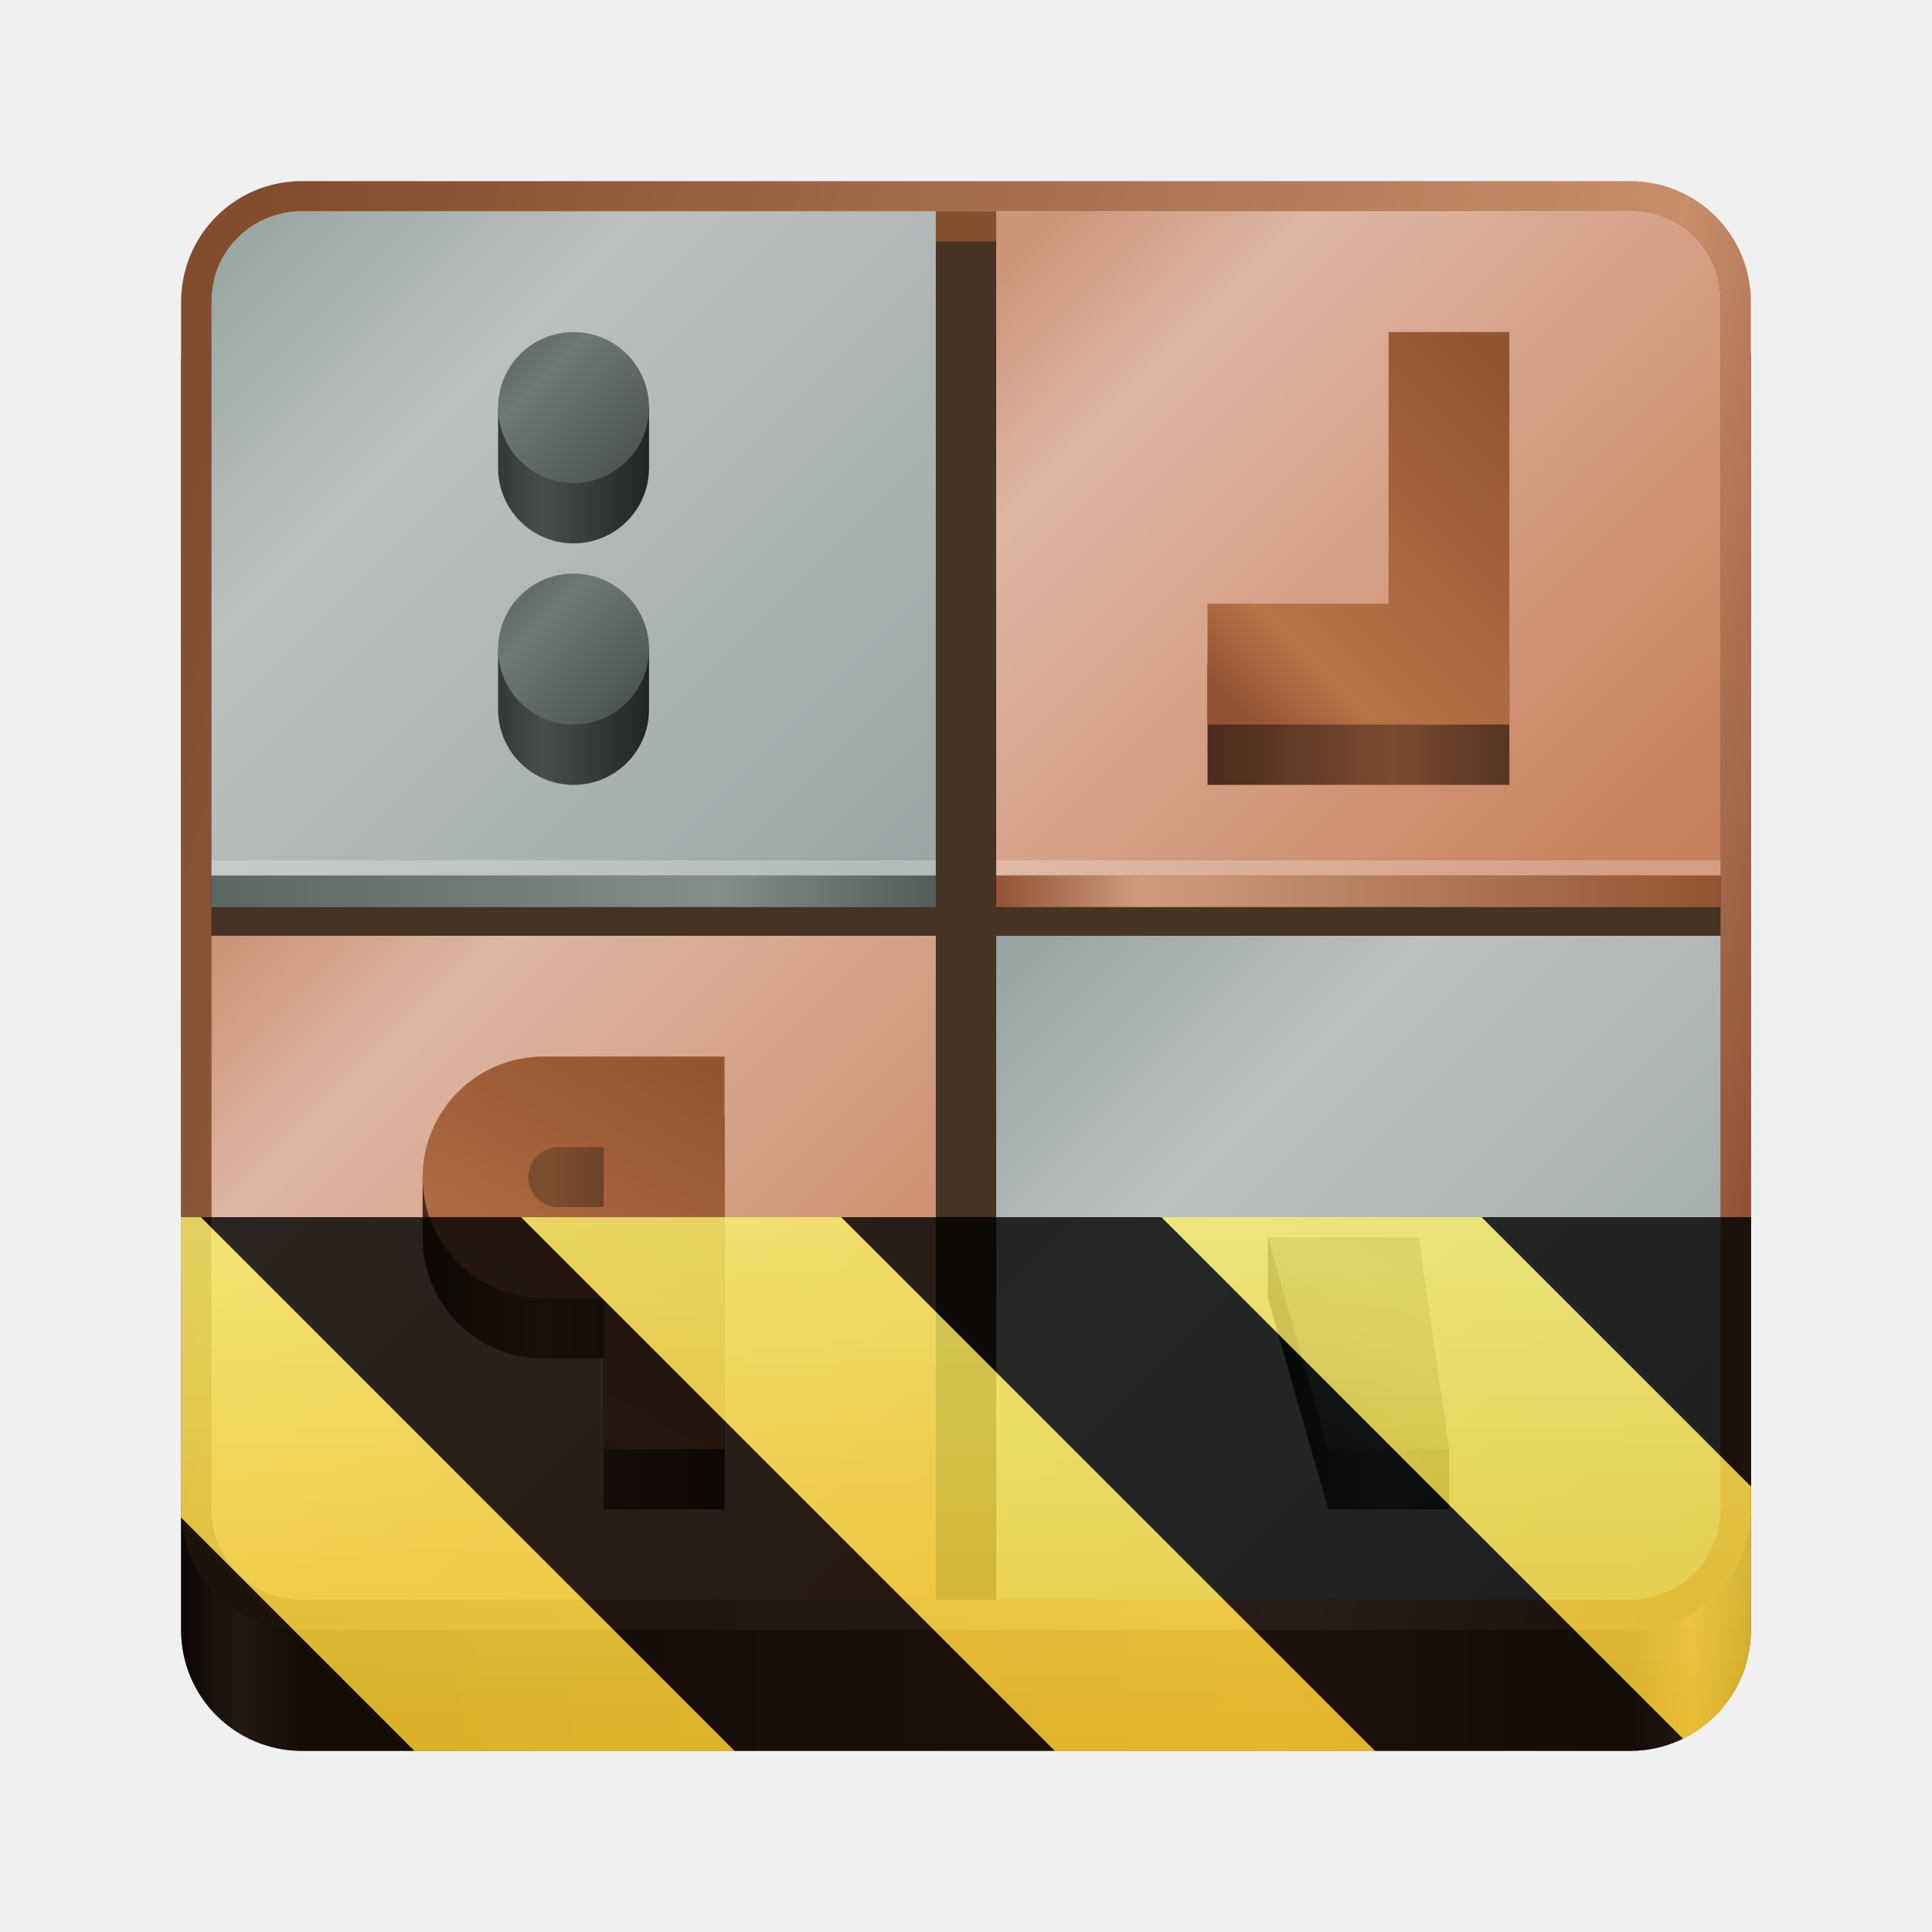
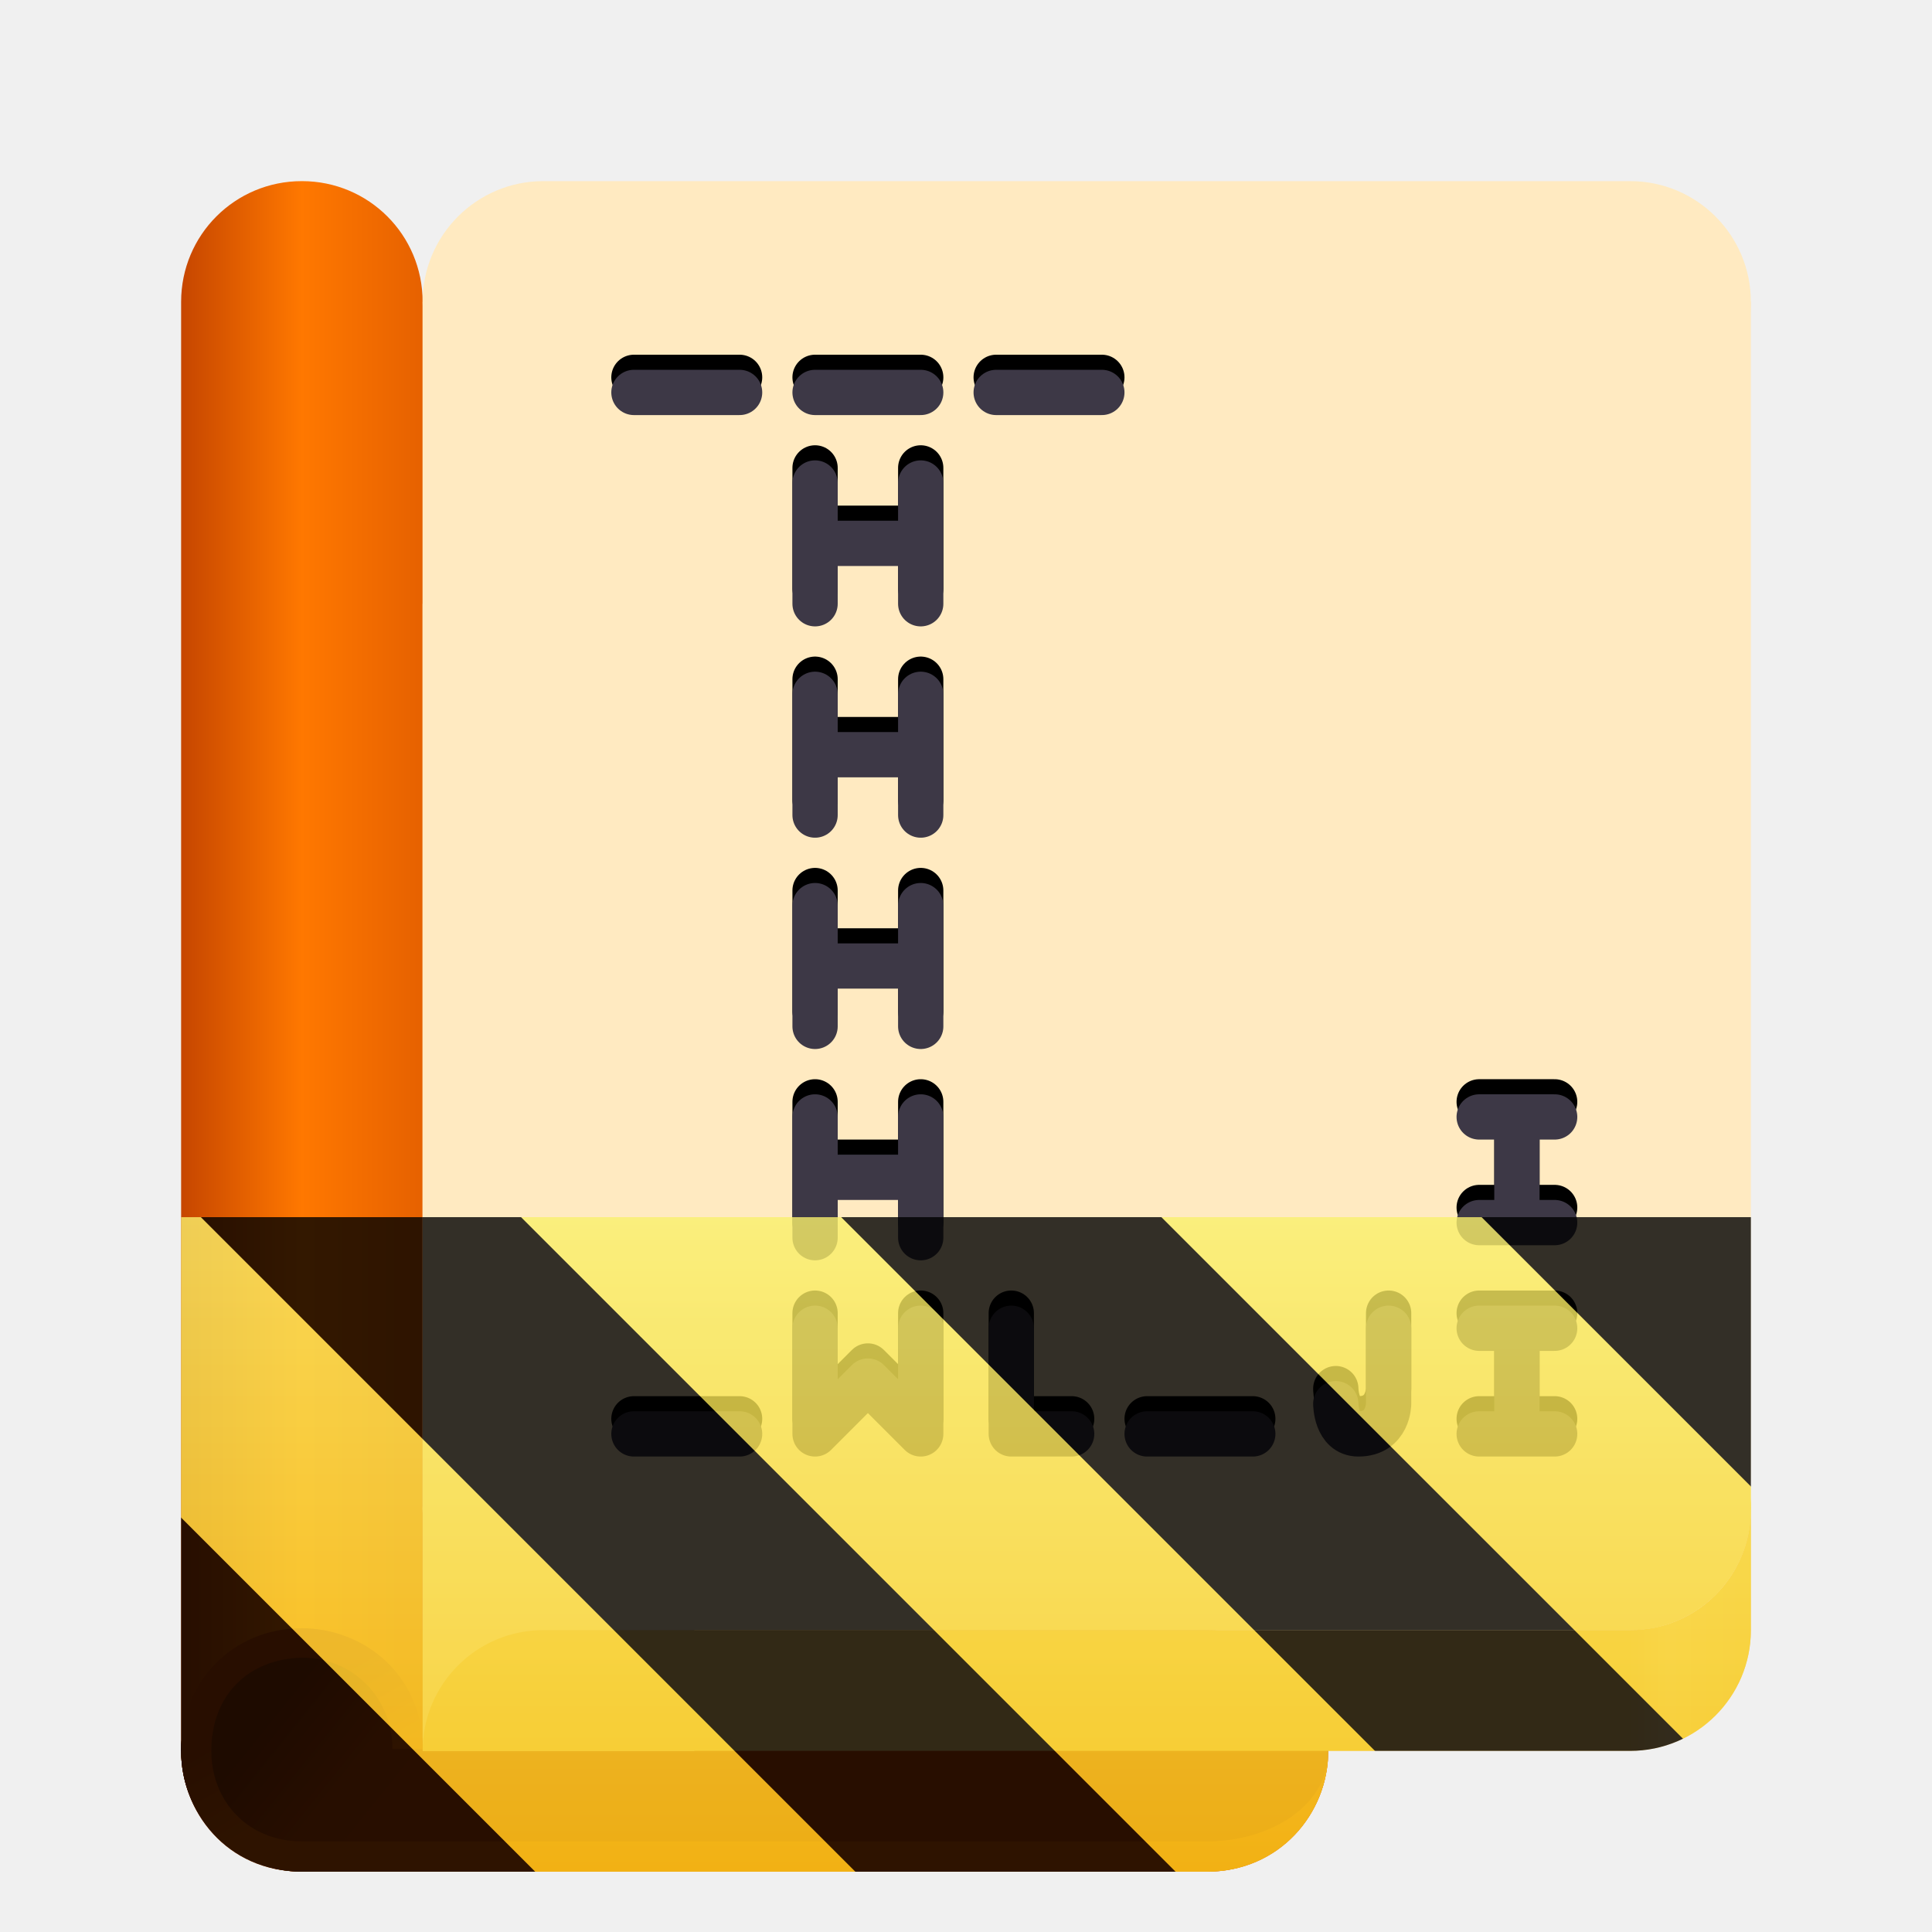
- <svg xmlns="http://www.w3.org/2000/svg" xmlns:xlink="http://www.w3.org/1999/xlink" height="128px" viewBox="0 0 128 128" width="128px">
-   <linearGradient id="a" gradientTransform="matrix(-0.232143 0 0 0.328947 136.5669 263.827)" gradientUnits="userSpaceOnUse" x1="88.596" x2="536.596" y1="-449.394" y2="-449.394">
-     <stop offset="0" stop-color="#3c1f16" />
-     <stop offset="0.038" stop-color="#ba7961" />
-     <stop offset="0.077" stop-color="#623b22" />
-     <stop offset="0.298" stop-color="#975135" />
-     <stop offset="0.923" stop-color="#623b22" />
-     <stop offset="0.962" stop-color="#ba7961" />
-     <stop offset="1" stop-color="#3c1f16" />
+ <svg xmlns="http://www.w3.org/2000/svg" height="128px" viewBox="0 0 128 128" width="128px">
+   <linearGradient id="a" gradientUnits="userSpaceOnUse" x1="12" x2="28" y1="72" y2="72">
+     <stop offset="0" stop-color="#c64600" />
+     <stop offset="0.5" stop-color="#ff7800" />
+     <stop offset="1" stop-color="#e66100" />
  </linearGradient>
-   <linearGradient id="b" gradientUnits="userSpaceOnUse">
-     <stop offset="0" stop-color="#9aa6a5" />
-     <stop offset="0.7" stop-color="#bdc0c0" />
-     <stop offset="1" stop-color="#96a5a1" />
+   <linearGradient id="b" gradientUnits="userSpaceOnUse" x1="108" x2="116" y1="106" y2="106">
+     <stop offset="0" stop-color="#facb70" />
+     <stop offset="0.323" stop-color="#ffd88c" />
+     <stop offset="1" stop-color="#facb70" />
  </linearGradient>
-   <linearGradient id="c" gradientTransform="matrix(-1 0 0 1 128 -172)" x1="15.977" x2="60.023" xlink:href="#b" y1="278.023" y2="233.977" />
-   <linearGradient id="d" gradientUnits="userSpaceOnUse">
-     <stop offset="0" stop-color="#cc9579" />
-     <stop offset="0.2" stop-color="#deb6a2" />
-     <stop offset="1" stop-color="#c67f5a" />
+   <linearGradient id="c" gradientUnits="userSpaceOnUse" x1="27.164" x2="18.627" y1="120.007" y2="113.147">
+     <stop offset="0" stop-color="#c64600" />
+     <stop offset="0.4" stop-color="#c54600" />
+     <stop offset="1" stop-color="#983600" />
  </linearGradient>
-   <linearGradient id="e" gradientTransform="matrix(-1 0 0 1 128 -172)" x1="58.826" x2="17.174" xlink:href="#d" y1="187.174" y2="228.826" />
-   <linearGradient id="f" gradientTransform="matrix(0 1 1 0 51.99999 -172)" gradientUnits="userSpaceOnUse" x1="220" x2="220" y1="27.355" y2="48.645">
-     <stop offset="0" stop-color="#49291c" />
-     <stop offset="0.6" stop-color="#7c4b2f" />
-     <stop offset="1" stop-color="#553320" />
+   <linearGradient id="d" gradientUnits="userSpaceOnUse" x1="18.506" x2="21.92" y1="112.681" y2="118.595">
+     <stop offset="0" stop-color="#c64600" />
+     <stop offset="1" stop-color="#e66100" />
  </linearGradient>
-   <linearGradient id="g" gradientTransform="matrix(0 1 1 0 128 -172)" gradientUnits="userSpaceOnUse" x1="231.05" x2="231.05" y1="-114" y2="-66">
-     <stop offset="0" stop-color="#5c6662" />
-     <stop offset="0.7" stop-color="#868d8d" />
-     <stop offset="1" stop-color="#525c5a" />
-   </linearGradient>
-   <linearGradient id="h" gradientUnits="userSpaceOnUse">
-     <stop offset="0" stop-color="#925235" />
-     <stop offset="0.2" stop-color="#ba7347" />
-     <stop offset="1" stop-color="#925433" />
-   </linearGradient>
-   <linearGradient id="i" x1="80" x2="100" xlink:href="#h" y1="45" y2="25" />
-   <linearGradient id="j" gradientTransform="matrix(0 1 1 0 128 -172)" gradientUnits="userSpaceOnUse" x1="231.05" x2="231.05" y1="-62" y2="-14">
-     <stop offset="0" stop-color="#925235" />
-     <stop offset="0.2" stop-color="#cf9b7e" />
-     <stop offset="1" stop-color="#925433" />
-   </linearGradient>
-   <linearGradient id="k" gradientTransform="matrix(-1 0 0 1 128 -172)" x1="112" x2="68" xlink:href="#d" y1="234" y2="278" />
-   <linearGradient id="l" gradientTransform="matrix(-1 0 0 1 128 -172)" gradientUnits="userSpaceOnUse" x1="80" x2="100" y1="259" y2="259">
-     <stop offset="0" stop-color="#46271b" />
-     <stop offset="0.6" stop-color="#7f4f31" />
-     <stop offset="1" stop-color="#442b1b" />
-   </linearGradient>
-   <linearGradient id="m" x1="30.494" x2="45.506" xlink:href="#h" y1="96" y2="70" />
-   <linearGradient id="n" gradientTransform="matrix(-1 0 0 1 128 -172)" x1="67.901" x2="112.099" xlink:href="#b" y1="230.099" y2="185.901" />
-   <linearGradient id="o" gradientUnits="userSpaceOnUse">
-     <stop offset="0" stop-color="#212524" />
-     <stop offset="0.7" stop-color="#494d4d" />
-     <stop offset="1" stop-color="#323938" />
-   </linearGradient>
-   <linearGradient id="p" gradientTransform="matrix(-1 0 0 1 128 -172)" x1="85" x2="95" xlink:href="#o" y1="203" y2="203" />
-   <linearGradient id="q" gradientUnits="userSpaceOnUse">
-     <stop offset="0" stop-color="#454e4d" />
-     <stop offset="0.7" stop-color="#707777" />
-     <stop offset="1" stop-color="#556461" />
-   </linearGradient>
-   <linearGradient id="r" gradientTransform="matrix(-1 0 0 1 128 -172)" x1="85" x2="95" xlink:href="#q" y1="204" y2="194" />
-   <linearGradient id="s" gradientTransform="matrix(-1 0 0 1 128 -172)" x1="85" x2="95" xlink:href="#o" y1="219" y2="219" />
-   <linearGradient id="t" gradientTransform="matrix(-1 0 0 1 128 -172)" x1="85.271" x2="94.729" xlink:href="#q" y1="219.729" y2="210.271" />
-   <linearGradient id="u" x1="84" x2="96" xlink:href="#o" y1="91" y2="91" />
-   <linearGradient id="v" x1="85.225" x2="94.775" xlink:href="#q" y1="97.271" y2="80.729" />
-   <linearGradient id="w" gradientTransform="matrix(-1 0 0 1 128 -172)" gradientUnits="userSpaceOnUse" x1="9.067" x2="118.933" y1="246.719" y2="217.281">
-     <stop offset="0" stop-color="#8b4e33" />
-     <stop offset="0.2" stop-color="#c88d6b" />
-     <stop offset="1" stop-color="#814d2e" />
-   </linearGradient>
-   <clipPath id="x">
+   <clipPath id="e">
    <rect height="128" width="128" />
  </clipPath>
-   <clipPath id="y">
+   <clipPath id="f">
    <rect height="128" width="128" />
  </clipPath>
-   <filter id="z" height="100%" width="100%" x="0%" y="0%">
+   <filter id="g" height="100%" width="100%" x="0%" y="0%">
    <feColorMatrix in="SourceGraphic" type="matrix" values="0 0 0 0 1 0 0 0 0 1 0 0 0 0 1 0 0 0 1 0" />
  </filter>
-   <mask id="A">
-     <g clip-path="url(#y)" filter="url(#z)">
-       <g clip-path="url(#x)">
-         <path d="m 108 16 h -88 c -4.418 0 -8 3.582 -8 8 v 84 c 0 4.418 3.582 8 8 8 h 88 c 4.418 0 8 -3.582 8 -8 v -84 c 0 -4.418 -3.582 -8 -8 -8 z m 0 0" fill="url(#a)" />
-         <path d="m 108 106 h -42 v -44 h 48 v 38 c 0 3.312 -2.688 6 -6 6 z m 0 0" fill="url(#c)" />
-         <path d="m 66 14 h -4 v 92 h 4 z m 0 0" fill="#453323" />
-         <path d="m 14 58 v 4 h 100 v -4 z m 0 0" fill="#453323" />
-         <path d="m 108 14 h -42 v 44 h 48 v -38 c 0 -3.312 -2.688 -6 -6 -6 z m 0 0" fill="url(#e)" />
-         <path d="m 80 44 v 8 h 20 v -8 z m 0 0" fill="url(#f)" />
-         <path d="m 14 58 v 2.098 h 48 v -2.098 z m 0 0" fill="url(#g)" />
-         <path d="m 100 22 v 26 h -20 v -8 h 12 v -18 z m 0 0" fill="url(#i)" />
-         <path d="m 66 58 v 2.098 h 48 v -2.098 z m 0 0" fill="url(#j)" />
-         <path d="m 20 106 h 42 v -44 h -48 v 38 c 0 3.312 2.688 6 6 6 z m 0 0" fill="url(#k)" />
-         <path d="m 48 74 v 26 h -8 v -10 h -4 c -4.418 0 -8 -3.582 -8 -8 v -4 h 1.105 c 1.422 -2.465 4.047 -3.988 6.895 -4 z m -8 6 h -3 c -1.105 0 -2 0.895 -2 2 s 0.895 2 2 2 h 3 z m 0 0" fill="url(#l)" />
-         <path d="m 48 70 v 26 h -8 v -10 h -4 c -4.418 0 -8 -3.582 -8 -8 s 3.582 -8 8 -8 z m -8 6 h -3 c -1.105 0 -2 0.895 -2 2 s 0.895 2 2 2 h 3 z m 0 0" fill="url(#m)" />
-         <path d="m 20 14 h 42 v 44 h -48 v -38 c 0 -3.312 2.688 -6 6 -6 z m 0 0" fill="url(#n)" />
-         <path d="m 38 26 c 1.074 0.004 2.117 0.355 2.98 1 h 2.02 v 4 c 0 2.762 -2.238 5 -5 5 s -5 -2.238 -5 -5 v -4 h 2.004 c 0.863 -0.648 1.914 -1 2.996 -1 z m 0 0" fill="url(#p)" />
-         <path d="m 33 27 c 0 2.762 2.238 5 5 5 s 5 -2.238 5 -5 s -2.238 -5 -5 -5 s -5 2.238 -5 5 z m 0 0" fill="url(#r)" />
-         <path d="m 38 42 c 1.074 0.004 2.117 0.355 2.98 1 h 2.02 v 4 c 0 2.762 -2.238 5 -5 5 s -5 -2.238 -5 -5 v -4 h 2.004 c 0.863 -0.648 1.914 -1 2.996 -1 z m 0 0" fill="url(#s)" />
-         <path d="m 33 43 c 0 2.762 2.238 5 5 5 s 5 -2.238 5 -5 s -2.238 -5 -5 -5 s -5 2.238 -5 5 z m 0 0" fill="url(#t)" />
-         <path d="m 92 82 v 4 h 2 l 1.43 10 h 0.57 v 4 h -8 l -4 -14 v -4 z m 0 0" fill="url(#u)" />
-         <path d="m 94 82 h -10 l 4 14 h 8 z m 0 0" fill="url(#v)" />
-         <path d="m 66 14 h -4 v 2 h 4 z m 0 0" fill="#844f2f" />
-         <path d="m 62 57 h -48 v 1 h 48 z m 0 0" fill="#ffffff" fill-opacity="0.243" />
-         <path d="m 114 57 h -48 v 1 h 48 z m 0 0" fill="#ffffff" fill-opacity="0.243" />
-         <path d="m 108 12 c 4.434 0 8 3.566 8 8 v 80 c 0 4.434 -3.566 8 -8 8 h -88 c -4.434 0 -8 -3.566 -8 -8 v -80 c 0 -4.434 3.566 -8 8 -8 z m 0 2 h -88 c -3.324 0 -6 2.676 -6 6 v 80 c 0 3.324 2.676 6 6 6 h 88 c 3.324 0 6 -2.676 6 -6 v -80 c 0 -3.324 -2.676 -6 -6 -6 z m 0 0" fill="url(#w)" />
+   <mask id="h">
+     <g clip-path="url(#f)" filter="url(#g)">
+       <g clip-path="url(#e)">
+         <path d="m 80 108 h -60 c -4.418 0 -8 3.582 -8 8 s 3.582 8 8 8 h 60 c 4.418 0 8 -3.582 8 -8 s -3.582 -8 -8 -8 z m 0 0" fill="#c64600" />
+         <path d="m 20 12 c 4.434 0 8 3.566 8 8 v 96 h -16 v -96 c 0 -4.434 3.566 -8 8 -8 z m 0 0" fill="url(#a)" />
+         <path d="m 46 40 h -18 v 76 h 18 z m 0 0" fill="#ffeac1" />
+         <path d="m 108 92 h -72 c -4.418 0 -8 3.582 -8 8 s 3.582 8 8 8 h 72 c 4.418 0 8 -3.582 8 -8 s -3.582 -8 -8 -8 z m 0 0" fill="#ffeac1" />
+         <path d="m 116 20 h -88 v 80 h 88 z m 0 0" fill="#ffeac1" />
+         <path d="m 108 12 h -72 c -4.418 0 -8 3.582 -8 8 s 3.582 8 8 8 h 72 c 4.418 0 8 -3.582 8 -8 s -3.582 -8 -8 -8 z m 0 80 h -72 c -4.418 0 -8 3.582 -8 8 s 3.582 8 8 8 h 72 c 4.418 0 8 -3.582 8 -8 s -3.582 -8 -8 -8 z m 0 0" fill="#ffeac1" />
+         <path d="m 116 100 c 0 4.434 -3.566 8 -8 8 h -72 c -4.418 0 -8 3.582 -8 8 h 80 c 4.418 0 8 -3.582 8 -8 z m 0 0" fill="url(#b)" />
+         <path d="m 28 116 c 0 -4.418 -3.582 -8 -8 -8 s -8 3.582 -8 8 s 3.582 8 8 8 s 8 -3.582 8 -8 z m 0 0" fill="url(#c)" />
+         <path d="m 20 107.875 c -4.531 0 -8 3.488 -8 8.125 c 0 4 3 8 8 8 v -2 c -3.523 0 -6 -2.617 -6 -6 c 0 -3.652 2.414 -6.094 6.012 -6.172 c 3.383 0.004 5.988 2.664 5.988 6.047 h 2 c 0 -5 -3.984 -8 -8 -8 z m 0 0" fill="url(#d)" />
+         <path d="m 19.684 122 h 60.316 c 3.895 0 8 -2.18 8 -6 c 0 4.188 -3.258 8 -8 8 h -60.316 z m 0 0" fill="#e66100" />
+         <path d="m 67 94 h 4 m -4 0 v -7 m -13 -62 h 7 m 5 0 h 7 m 3 69 h 7 m -41 -69 h 7 m -7 69 h 7 m 49 -7 h 5 m -5 7 h 5 m -2.5 -7 v 7 m -2.5 -21 h 5 m -5 7 h 5 m -2.5 -7 v 7 m -46.5 7 v 7 l 3.5 -3.5 l 3.5 3.5 v -7 m 27.5 5 s 0 2 1.5 2 c 2 0 2 -2 2 -2 v -5 m -38 -56 v 8 m 7 0 v -8 m -7 4 h 7 m -7 10 v 8 m 7 0 v -8 m -7 4 h 7 m -7 10 v 8 m 7 0 v -8 m -7 4 h 7 m -7 10 v 8 m 7 0 v -8 m -7 4 h 7" fill="none" stroke="#000000" stroke-linecap="round" stroke-linejoin="round" stroke-width="3" />
+         <path d="m 67 95 h 4 m -4 0 v -7 m -13 -62 h 7 m 5 0 h 7 m 3 69 h 7 m -41 -69 h 7 m -7 69 h 7 m 49 -7 h 5 m -5 7 h 5 m -2.5 -7 v 7 m -2.5 -21 h 5 m -5 7 h 5 m -2.5 -7 v 7 m -46.5 7 v 7 l 3.5 -3.5 l 3.5 3.5 v -7 m 27.5 5 s 0 2 1.5 2 c 2 0 2 -2 2 -2 v -5 m -38 -56 v 8 m 7 0 v -8 m -7 4 h 7 m -7 10 v 8 m 7 0 v -8 m -7 4 h 7 m -7 10 v 8 m 7 0 v -8 m -7 4 h 7 m -7 10 v 8 m 7 0 v -8 m -7 4 h 7" fill="none" stroke="#3d3846" stroke-linecap="round" stroke-linejoin="round" stroke-width="3" />
      </g>
    </g>
  </mask>
-   <mask id="B">
-     <g filter="url(#z)">
+   <mask id="i">
+     <g filter="url(#g)">
      <rect fill-opacity="0.8" height="128" width="128" />
    </g>
  </mask>
-   <linearGradient id="C" gradientTransform="matrix(0 0.37 -0.98462 0 295.385 -30.36)" gradientUnits="userSpaceOnUse" x1="300" x2="428" y1="235" y2="235">
+   <linearGradient id="j" gradientTransform="matrix(0 0.37 -0.98462 0 295.385 -30.36)" gradientUnits="userSpaceOnUse" x1="300" x2="428" y1="235" y2="235">
    <stop offset="0" stop-color="#f9f06b" />
    <stop offset="1" stop-color="#f5c211" />
  </linearGradient>
-   <clipPath id="D">
+   <clipPath id="k">
    <rect height="128" width="128" />
  </clipPath>
-   <clipPath id="E">
+   <clipPath id="l">
    <rect height="128" width="128" />
  </clipPath>
-   <path d="m 108 16 h -88 c -4.418 0 -8 3.582 -8 8 v 84 c 0 4.418 3.582 8 8 8 h 88 c 4.418 0 8 -3.582 8 -8 v -84 c 0 -4.418 -3.582 -8 -8 -8 z m 0 0" fill="url(#a)" />
-   <path d="m 108 106 h -42 v -44 h 48 v 38 c 0 3.312 -2.688 6 -6 6 z m 0 0" fill="url(#c)" />
-   <path d="m 66 14 h -4 v 92 h 4 z m 0 0" fill="#453323" />
-   <path d="m 14 58 v 4 h 100 v -4 z m 0 0" fill="#453323" />
-   <path d="m 108 14 h -42 v 44 h 48 v -38 c 0 -3.312 -2.688 -6 -6 -6 z m 0 0" fill="url(#e)" />
-   <path d="m 80 44 v 8 h 20 v -8 z m 0 0" fill="url(#f)" />
-   <path d="m 14 58 v 2.098 h 48 v -2.098 z m 0 0" fill="url(#g)" />
-   <path d="m 100 22 v 26 h -20 v -8 h 12 v -18 z m 0 0" fill="url(#i)" />
-   <path d="m 66 58 v 2.098 h 48 v -2.098 z m 0 0" fill="url(#j)" />
-   <path d="m 20 106 h 42 v -44 h -48 v 38 c 0 3.312 2.688 6 6 6 z m 0 0" fill="url(#k)" />
-   <path d="m 48 74 v 26 h -8 v -10 h -4 c -4.418 0 -8 -3.582 -8 -8 v -4 h 1.105 c 1.422 -2.465 4.047 -3.988 6.895 -4 z m -8 6 h -3 c -1.105 0 -2 0.895 -2 2 s 0.895 2 2 2 h 3 z m 0 0" fill="url(#l)" />
-   <path d="m 48 70 v 26 h -8 v -10 h -4 c -4.418 0 -8 -3.582 -8 -8 s 3.582 -8 8 -8 z m -8 6 h -3 c -1.105 0 -2 0.895 -2 2 s 0.895 2 2 2 h 3 z m 0 0" fill="url(#m)" />
-   <path d="m 20 14 h 42 v 44 h -48 v -38 c 0 -3.312 2.688 -6 6 -6 z m 0 0" fill="url(#n)" />
-   <path d="m 38 26 c 1.074 0.004 2.117 0.355 2.98 1 h 2.02 v 4 c 0 2.762 -2.238 5 -5 5 s -5 -2.238 -5 -5 v -4 h 2.004 c 0.863 -0.648 1.914 -1 2.996 -1 z m 0 0" fill="url(#p)" />
-   <path d="m 33 27 c 0 2.762 2.238 5 5 5 s 5 -2.238 5 -5 s -2.238 -5 -5 -5 s -5 2.238 -5 5 z m 0 0" fill="url(#r)" />
-   <path d="m 38 42 c 1.074 0.004 2.117 0.355 2.98 1 h 2.02 v 4 c 0 2.762 -2.238 5 -5 5 s -5 -2.238 -5 -5 v -4 h 2.004 c 0.863 -0.648 1.914 -1 2.996 -1 z m 0 0" fill="url(#s)" />
-   <path d="m 33 43 c 0 2.762 2.238 5 5 5 s 5 -2.238 5 -5 s -2.238 -5 -5 -5 s -5 2.238 -5 5 z m 0 0" fill="url(#t)" />
-   <path d="m 92 82 v 4 h 2 l 1.43 10 h 0.57 v 4 h -8 l -4 -14 v -4 z m 0 0" fill="url(#u)" />
-   <path d="m 94 82 h -10 l 4 14 h 8 z m 0 0" fill="url(#v)" />
-   <path d="m 66 14 h -4 v 2 h 4 z m 0 0" fill="#844f2f" />
-   <path d="m 62 57 h -48 v 1 h 48 z m 0 0" fill="#ffffff" fill-opacity="0.243" />
-   <path d="m 114 57 h -48 v 1 h 48 z m 0 0" fill="#ffffff" fill-opacity="0.243" />
-   <path d="m 108 12 c 4.434 0 8 3.566 8 8 v 80 c 0 4.434 -3.566 8 -8 8 h -88 c -4.434 0 -8 -3.566 -8 -8 v -80 c 0 -4.434 3.566 -8 8 -8 z m 0 2 h -88 c -3.324 0 -6 2.676 -6 6 v 80 c 0 3.324 2.676 6 6 6 h 88 c 3.324 0 6 -2.676 6 -6 v -80 c 0 -3.324 -2.676 -6 -6 -6 z m 0 0" fill="url(#w)" />
-   <g clip-path="url(#E)" mask="url(#A)">
-     <g clip-path="url(#D)" mask="url(#B)">
-       <path d="m 128 80.641 v 47.359 h -128 v -47.359 z m 0 0" fill="url(#C)" />
+   <path d="m 80 108 h -60 c -4.418 0 -8 3.582 -8 8 s 3.582 8 8 8 h 60 c 4.418 0 8 -3.582 8 -8 s -3.582 -8 -8 -8 z m 0 0" fill="#c64600" />
+   <path d="m 20 12 c 4.434 0 8 3.566 8 8 v 96 h -16 v -96 c 0 -4.434 3.566 -8 8 -8 z m 0 0" fill="url(#a)" />
+   <g fill="#ffeac1">
+     <path d="m 46 40 h -18 v 76 h 18 z m 0 0" />
+     <path d="m 108 92 h -72 c -4.418 0 -8 3.582 -8 8 s 3.582 8 8 8 h 72 c 4.418 0 8 -3.582 8 -8 s -3.582 -8 -8 -8 z m 0 0" />
+     <path d="m 116 20 h -88 v 80 h 88 z m 0 0" />
+     <path d="m 108 12 h -72 c -4.418 0 -8 3.582 -8 8 s 3.582 8 8 8 h 72 c 4.418 0 8 -3.582 8 -8 s -3.582 -8 -8 -8 z m 0 80 h -72 c -4.418 0 -8 3.582 -8 8 s 3.582 8 8 8 h 72 c 4.418 0 8 -3.582 8 -8 s -3.582 -8 -8 -8 z m 0 0" />
+   </g>
+   <path d="m 116 100 c 0 4.434 -3.566 8 -8 8 h -72 c -4.418 0 -8 3.582 -8 8 h 80 c 4.418 0 8 -3.582 8 -8 z m 0 0" fill="url(#b)" />
+   <path d="m 28 116 c 0 -4.418 -3.582 -8 -8 -8 s -8 3.582 -8 8 s 3.582 8 8 8 s 8 -3.582 8 -8 z m 0 0" fill="url(#c)" />
+   <path d="m 20 107.875 c -4.531 0 -8 3.488 -8 8.125 c 0 4 3 8 8 8 v -2 c -3.523 0 -6 -2.617 -6 -6 c 0 -3.652 2.414 -6.094 6.012 -6.172 c 3.383 0.004 5.988 2.664 5.988 6.047 h 2 c 0 -5 -3.984 -8 -8 -8 z m 0 0" fill="url(#d)" />
+   <path d="m 19.684 122 h 60.316 c 3.895 0 8 -2.18 8 -6 c 0 4.188 -3.258 8 -8 8 h -60.316 z m 0 0" fill="#e66100" />
+   <path d="m 67 94 h 4 m -4 0 v -7 m -13 -62 h 7 m 5 0 h 7 m 3 69 h 7 m -41 -69 h 7 m -7 69 h 7 m 49 -7 h 5 m -5 7 h 5 m -2.5 -7 v 7 m -2.5 -21 h 5 m -5 7 h 5 m -2.5 -7 v 7 m -46.5 7 v 7 l 3.5 -3.5 l 3.5 3.5 v -7 m 27.5 5 s 0 2 1.5 2 c 2 0 2 -2 2 -2 v -5 m -38 -56 v 8 m 7 0 v -8 m -7 4 h 7 m -7 10 v 8 m 7 0 v -8 m -7 4 h 7 m -7 10 v 8 m 7 0 v -8 m -7 4 h 7 m -7 10 v 8 m 7 0 v -8 m -7 4 h 7" fill="none" stroke="#000000" stroke-linecap="round" stroke-linejoin="round" stroke-width="3" />
+   <path d="m 67 95 h 4 m -4 0 v -7 m -13 -62 h 7 m 5 0 h 7 m 3 69 h 7 m -41 -69 h 7 m -7 69 h 7 m 49 -7 h 5 m -5 7 h 5 m -2.5 -7 v 7 m -2.5 -21 h 5 m -5 7 h 5 m -2.5 -7 v 7 m -46.5 7 v 7 l 3.5 -3.5 l 3.5 3.5 v -7 m 27.5 5 s 0 2 1.5 2 c 2 0 2 -2 2 -2 v -5 m -38 -56 v 8 m 7 0 v -8 m -7 4 h 7 m -7 10 v 8 m 7 0 v -8 m -7 4 h 7 m -7 10 v 8 m 7 0 v -8 m -7 4 h 7 m -7 10 v 8 m 7 0 v -8 m -7 4 h 7" fill="none" stroke="#3d3846" stroke-linecap="round" stroke-linejoin="round" stroke-width="3" />
+   <g clip-path="url(#l)" mask="url(#h)">
+     <g clip-path="url(#k)" mask="url(#i)">
+       <path d="m 128 80.641 v 47.359 h -128 v -47.359 z m 0 0" fill="url(#j)" />
      <path d="m 13.309 80.641 l 47.355 47.359 h 21.215 l -47.359 -47.359 z m 42.422 0 l 47.363 47.359 h 21.215 l -47.363 -47.359 z m 42.43 0 l 29.84 29.84 v -21.211 l -8.629 -8.629 z m -98.16 7.906 v 21.215 l 18.238 18.238 h 21.215 z m 0 0" />
    </g>
  </g>
</svg>
